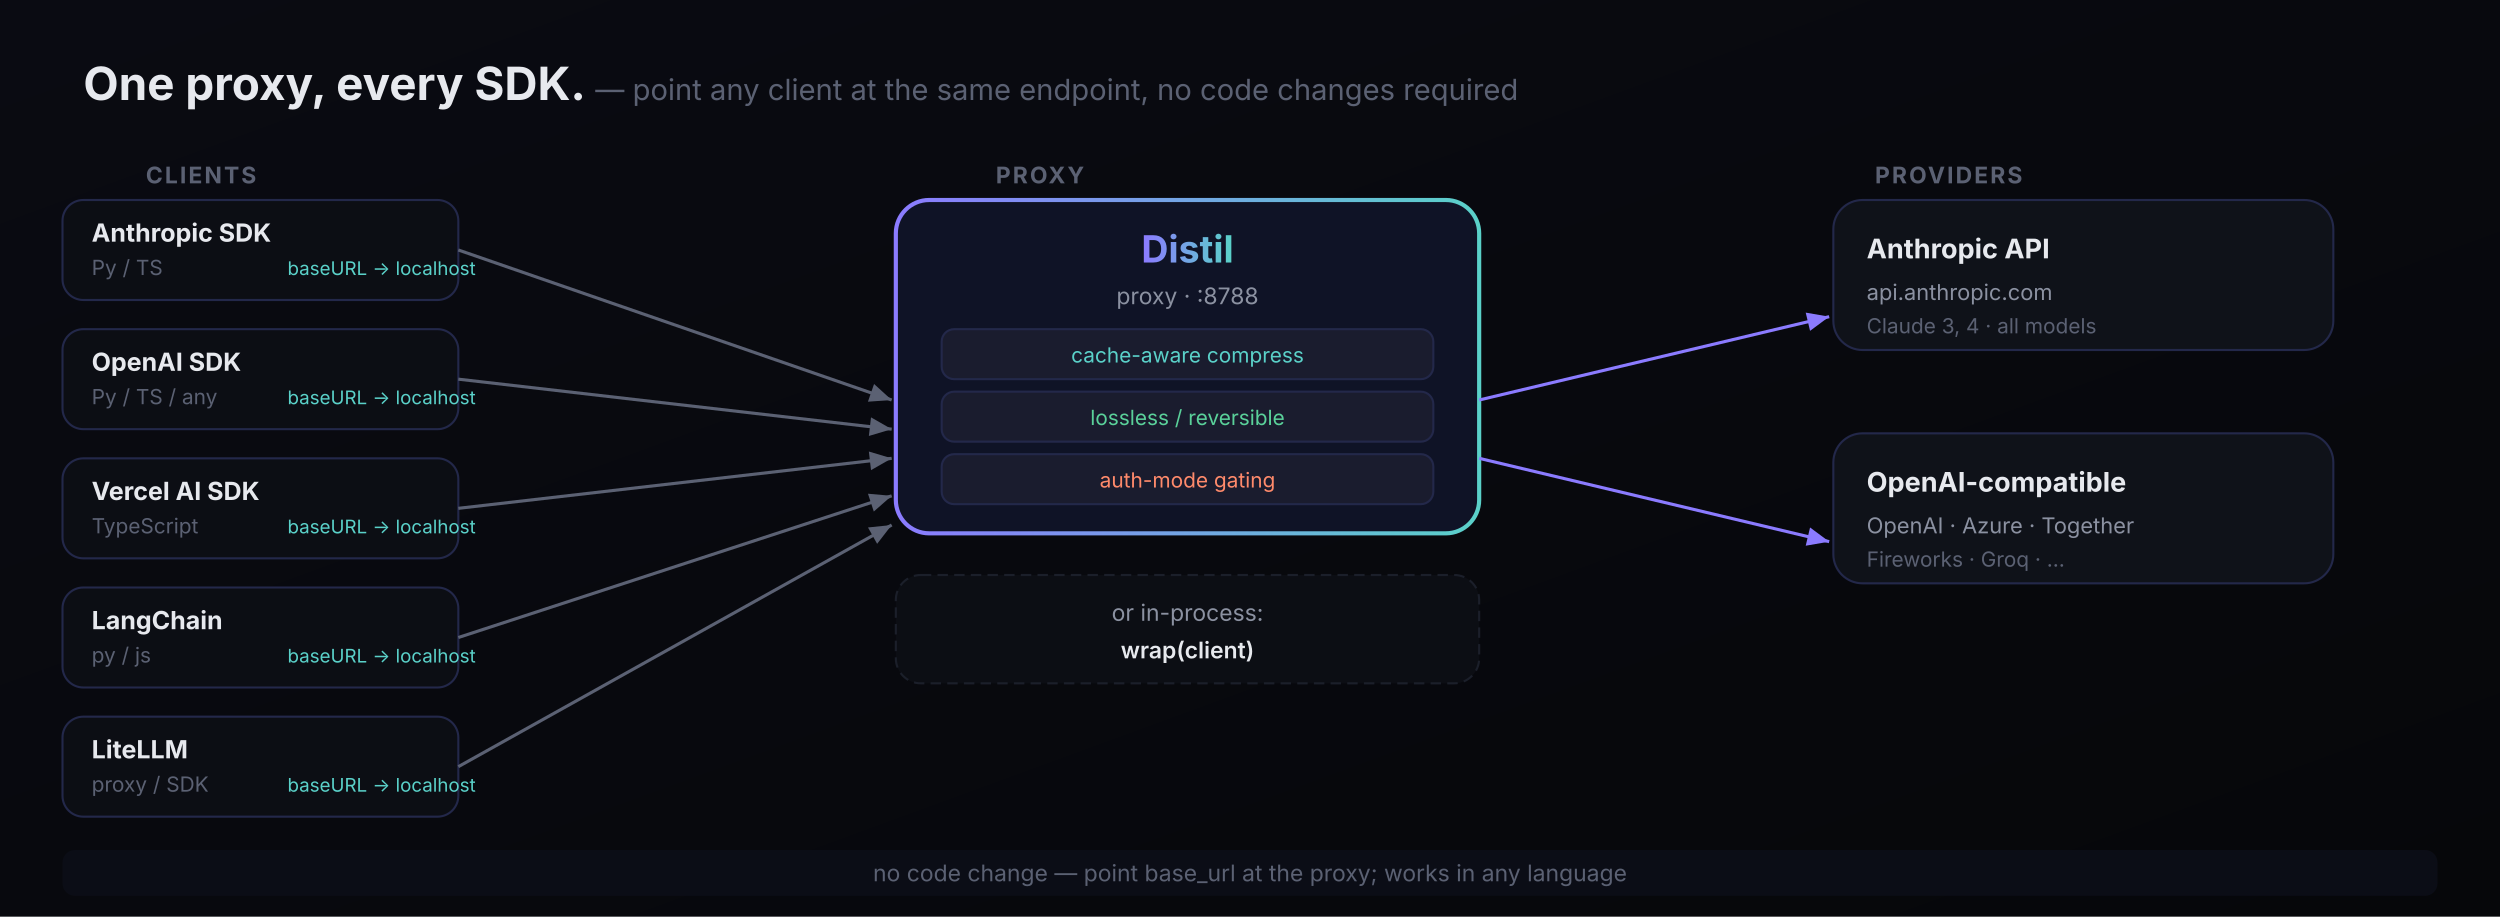
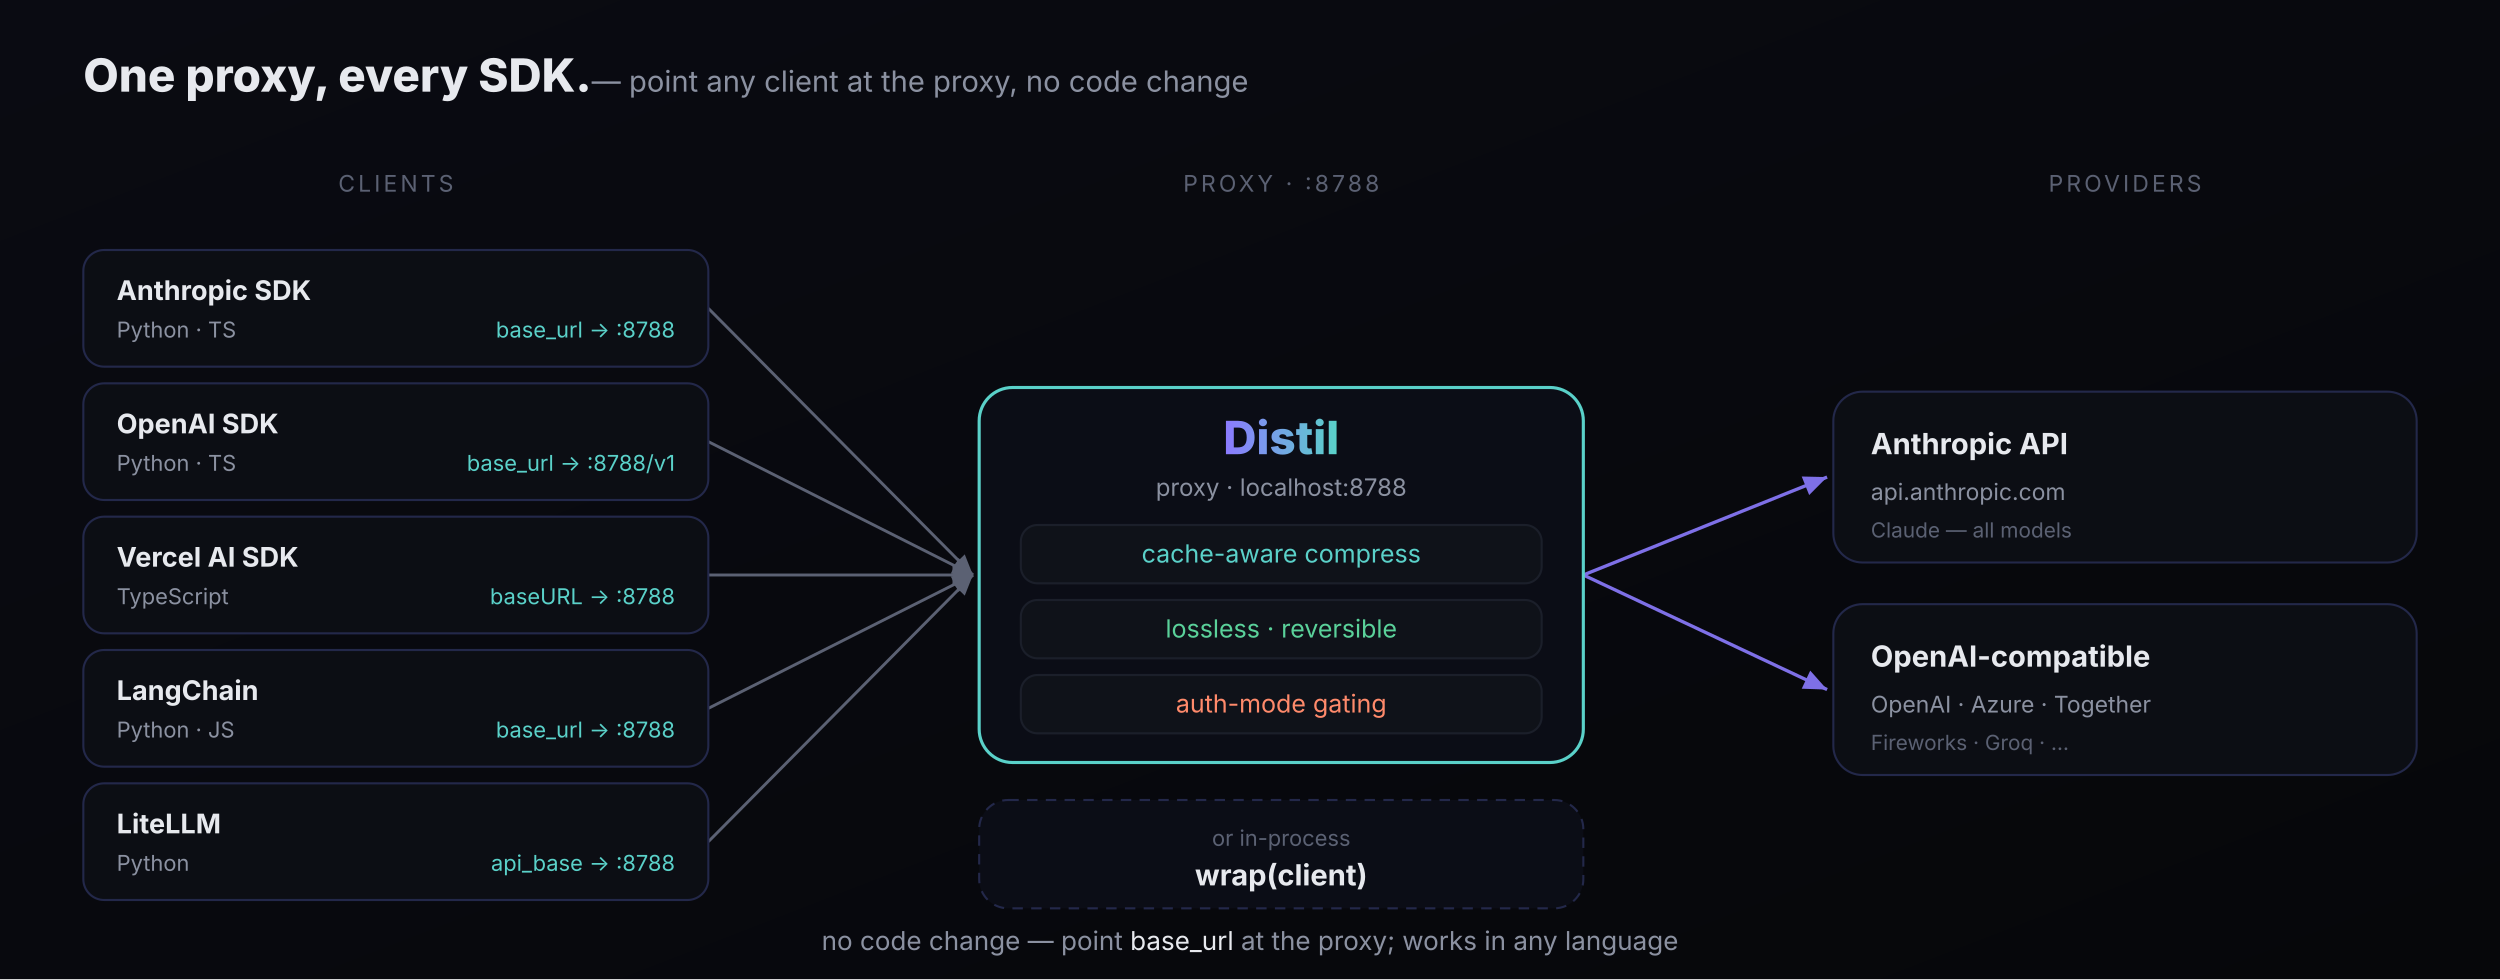
- <svg xmlns="http://www.w3.org/2000/svg" width="1200" height="440" viewBox="0 0 1200 440" font-family="ui-sans-serif,Segoe UI,Inter,Roboto,sans-serif">
+ <svg xmlns="http://www.w3.org/2000/svg" width="1200" height="470" viewBox="0 0 1200 470" font-family="ui-sans-serif,Segoe UI,Inter,Roboto,sans-serif">
  <defs>
    <linearGradient id="bg" x1="0" y1="0" x2="1" y2="1">
      <stop offset="0" stop-color="#0a0b12" />
      <stop offset="1" stop-color="#06070a" />
    </linearGradient>
    <linearGradient id="g" x1="0" y1="0" x2="1" y2="0">
      <stop offset="0" stop-color="#8b7bff" />
      <stop offset="1" stop-color="#5ad1c9" />
    </linearGradient>
-     <marker id="arr" markerWidth="10" markerHeight="10" refX="7" refY="3" orient="auto">
+     <marker id="am" markerWidth="9" markerHeight="9" refX="7" refY="3" orient="auto">
      <path d="M0,0 L7,3 L0,6 Z" fill="#5b6173" />
    </marker>
-     <marker id="arr-accent" markerWidth="10" markerHeight="10" refX="7" refY="3" orient="auto">
+     <marker id="ag" markerWidth="9" markerHeight="9" refX="7" refY="3" orient="auto">
      <path d="M0,0 L7,3 L0,6 Z" fill="#8b7bff" />
    </marker>
  </defs>
-   <rect width="1200" height="440" fill="url(#bg)" />
-   <text x="40" y="48" font-size="22" font-weight="700" fill="#e7e9ee">One proxy, every SDK. <tspan fill="#5b6173" font-weight="400" font-size="14">— point any client at the same endpoint, no code changes required</tspan>
+   <rect width="1200" height="470" fill="url(#bg)" />
+   <text x="40" y="44" font-size="22" font-weight="800" fill="#e7e9ee">One proxy, every SDK.<tspan font-size="14" font-weight="400" fill="#8b91a1">  — point any client at the proxy, no code change</tspan>
  </text>
-   <text x="70" y="88" font-size="11" font-weight="700" fill="#5b6173" letter-spacing="1">CLIENTS</text>
-   <g transform="translate(30,96)">
-     <rect width="190" height="48" rx="10" fill="#0c0e14" stroke="#23284a" />
-     <text x="14" y="20" font-size="12" font-weight="700" fill="#e7e9ee">Anthropic SDK</text>
-     <text x="14" y="36" font-size="10" fill="#5b6173">Py / TS</text>
-     <text x="108" y="36" font-size="9" fill="#5ad1c9">baseURL → localhost</text>
+   <g font-size="11" letter-spacing="1.5" fill="#5b6173" text-anchor="middle">
+     <text x="190" y="92">CLIENTS</text>
+     <text x="615" y="92">PROXY · :8788</text>
+     <text x="1020" y="92">PROVIDERS</text>
  </g>
-   <g transform="translate(30,158)">
-     <rect width="190" height="48" rx="10" fill="#0c0e14" stroke="#23284a" />
-     <text x="14" y="20" font-size="12" font-weight="700" fill="#e7e9ee">OpenAI SDK</text>
-     <text x="14" y="36" font-size="10" fill="#5b6173">Py / TS / any</text>
-     <text x="108" y="36" font-size="9" fill="#5ad1c9">baseURL → localhost</text>
+   <g fill="none" stroke="#5b6173" stroke-width="1.4">
+     <line x1="340" y1="148" x2="467" y2="276" marker-end="url(#am)" />
+     <line x1="340" y1="212" x2="467" y2="276" marker-end="url(#am)" />
+     <line x1="340" y1="276" x2="467" y2="276" marker-end="url(#am)" />
+     <line x1="340" y1="340" x2="467" y2="276" marker-end="url(#am)" />
+     <line x1="340" y1="404" x2="467" y2="276" marker-end="url(#am)" />
  </g>
-   <g transform="translate(30,220)">
-     <rect width="190" height="48" rx="10" fill="#0c0e14" stroke="#23284a" />
-     <text x="14" y="20" font-size="12" font-weight="700" fill="#e7e9ee">Vercel AI SDK</text>
-     <text x="14" y="36" font-size="10" fill="#5b6173">TypeScript</text>
-     <text x="108" y="36" font-size="9" fill="#5ad1c9">baseURL → localhost</text>
+   <g fill="none" stroke="#8b7bff" stroke-width="1.6" opacity="0.9">
+     <line x1="760" y1="276" x2="877" y2="229" marker-end="url(#ag)" />
+     <line x1="760" y1="276" x2="877" y2="331" marker-end="url(#ag)" />
  </g>
-   <g transform="translate(30,282)">
-     <rect width="190" height="48" rx="10" fill="#0c0e14" stroke="#23284a" />
-     <text x="14" y="20" font-size="12" font-weight="700" fill="#e7e9ee">LangChain</text>
-     <text x="14" y="36" font-size="10" fill="#5b6173">py / js</text>
-     <text x="108" y="36" font-size="9" fill="#5ad1c9">baseURL → localhost</text>
+   <g>
+     <g transform="translate(40,120)">
+       <rect width="300" height="56" rx="10" fill="#0c0e14" stroke="#23284a" />
+       <text x="16" y="24" font-size="13" font-weight="700" fill="#e7e9ee">Anthropic SDK</text>
+       <text x="16" y="42" font-size="10.5" fill="#8b91a1">Python · TS</text>
+       <text x="284" y="42" font-size="10.5" text-anchor="end" fill="#5ad1c9">base_url → :8788</text>
+     </g>
+     <g transform="translate(40,184)">
+       <rect width="300" height="56" rx="10" fill="#0c0e14" stroke="#23284a" />
+       <text x="16" y="24" font-size="13" font-weight="700" fill="#e7e9ee">OpenAI SDK</text>
+       <text x="16" y="42" font-size="10.5" fill="#8b91a1">Python · TS</text>
+       <text x="284" y="42" font-size="10.5" text-anchor="end" fill="#5ad1c9">base_url → :8788/v1</text>
+     </g>
+     <g transform="translate(40,248)">
+       <rect width="300" height="56" rx="10" fill="#0c0e14" stroke="#23284a" />
+       <text x="16" y="24" font-size="13" font-weight="700" fill="#e7e9ee">Vercel AI SDK</text>
+       <text x="16" y="42" font-size="10.5" fill="#8b91a1">TypeScript</text>
+       <text x="284" y="42" font-size="10.5" text-anchor="end" fill="#5ad1c9">baseURL → :8788</text>
+     </g>
+     <g transform="translate(40,312)">
+       <rect width="300" height="56" rx="10" fill="#0c0e14" stroke="#23284a" />
+       <text x="16" y="24" font-size="13" font-weight="700" fill="#e7e9ee">LangChain</text>
+       <text x="16" y="42" font-size="10.5" fill="#8b91a1">Python · JS</text>
+       <text x="284" y="42" font-size="10.5" text-anchor="end" fill="#5ad1c9">base_url → :8788</text>
+     </g>
+     <g transform="translate(40,376)">
+       <rect width="300" height="56" rx="10" fill="#0c0e14" stroke="#23284a" />
+       <text x="16" y="24" font-size="13" font-weight="700" fill="#e7e9ee">LiteLLM</text>
+       <text x="16" y="42" font-size="10.5" fill="#8b91a1">Python</text>
+       <text x="284" y="42" font-size="10.5" text-anchor="end" fill="#5ad1c9">api_base → :8788</text>
+     </g>
  </g>
-   <g transform="translate(30,344)">
-     <rect width="190" height="48" rx="10" fill="#0c0e14" stroke="#23284a" />
-     <text x="14" y="20" font-size="12" font-weight="700" fill="#e7e9ee">LiteLLM</text>
-     <text x="14" y="36" font-size="10" fill="#5b6173">proxy / SDK</text>
-     <text x="108" y="36" font-size="9" fill="#5ad1c9">baseURL → localhost</text>
+   <rect x="470" y="186" width="290" height="180" rx="16" fill="#0b0d16" stroke="#5ad1c9" stroke-width="1.5" />
+   <text x="615" y="218" text-anchor="middle" font-size="22" font-weight="800" fill="url(#g)">Distil</text>
+   <text x="615" y="238" text-anchor="middle" font-size="11.5" fill="#8b91a1">proxy · localhost:8788</text>
+   <g text-anchor="middle">
+     <rect x="490" y="252" width="250" height="28" rx="8" fill="#0f1219" stroke="#1b1f2a" />
+     <text x="615" y="270" font-size="12" fill="#5ad1c9">cache-aware compress</text>
+     <rect x="490" y="288" width="250" height="28" rx="8" fill="#0f1219" stroke="#1b1f2a" />
+     <text x="615" y="306" font-size="12" fill="#5ad19a">lossless · reversible</text>
+     <rect x="490" y="324" width="250" height="28" rx="8" fill="#0f1219" stroke="#1b1f2a" />
+     <text x="615" y="342" font-size="12" fill="#ff8a6b">auth-mode gating</text>
  </g>
-   <line x1="220" y1="120" x2="428" y2="192" stroke="#5b6173" stroke-width="1.5" marker-end="url(#arr)" />
-   <line x1="220" y1="182" x2="428" y2="206" stroke="#5b6173" stroke-width="1.5" marker-end="url(#arr)" />
-   <line x1="220" y1="244" x2="428" y2="220" stroke="#5b6173" stroke-width="1.5" marker-end="url(#arr)" />
-   <line x1="220" y1="306" x2="428" y2="238" stroke="#5b6173" stroke-width="1.5" marker-end="url(#arr)" />
-   <line x1="220" y1="368" x2="428" y2="252" stroke="#5b6173" stroke-width="1.5" marker-end="url(#arr)" />
-   <text x="478" y="88" font-size="11" font-weight="700" fill="#5b6173" letter-spacing="1">PROXY</text>
-   <rect x="430" y="96" width="280" height="160" rx="16" fill="#0f1326" stroke="url(#g)" stroke-width="2" />
-   <text x="570" y="126" font-size="18" font-weight="700" fill="url(#g)" text-anchor="middle">Distil</text>
-   <text x="570" y="146" font-size="11" fill="#8b91a1" text-anchor="middle">proxy · :8788</text>
-   <rect x="452" y="158" width="236" height="24" rx="6" fill="#1a1c2e" stroke="#23284a" />
-   <text x="570" y="174" font-size="10" fill="#5ad1c9" text-anchor="middle">cache-aware compress</text>
-   <rect x="452" y="188" width="236" height="24" rx="6" fill="#1a1c2e" stroke="#23284a" />
-   <text x="570" y="204" font-size="10" fill="#5ad19a" text-anchor="middle">lossless / reversible</text>
-   <rect x="452" y="218" width="236" height="24" rx="6" fill="#1a1c2e" stroke="#23284a" />
-   <text x="570" y="234" font-size="10" fill="#ff8a6b" text-anchor="middle">auth-mode gating</text>
-   <rect x="430" y="276" width="280" height="52" rx="12" fill="#0c0e14" stroke="#1b1f2a" stroke-dasharray="5,3" />
-   <text x="570" y="298" font-size="11" fill="#8b91a1" text-anchor="middle">or in-process:</text>
-   <text x="570" y="316" font-size="11" font-weight="600" fill="#e7e9ee" text-anchor="middle">wrap(client)</text>
-   <line x1="710" y1="192" x2="878" y2="152" stroke="#8b7bff" stroke-width="1.5" marker-end="url(#arr-accent)" />
-   <line x1="710" y1="220" x2="878" y2="260" stroke="#8b7bff" stroke-width="1.5" marker-end="url(#arr-accent)" />
-   <text x="900" y="88" font-size="11" font-weight="700" fill="#5b6173" letter-spacing="1">PROVIDERS</text>
-   <g transform="translate(880,96)">
-     <rect width="240" height="72" rx="14" fill="#0f1219" stroke="#23284a" />
-     <text x="16" y="28" font-size="13" font-weight="700" fill="#e7e9ee">Anthropic API</text>
-     <text x="16" y="48" font-size="10.5" fill="#8b91a1">api.anthropic.com</text>
-     <text x="16" y="64" font-size="10" fill="#5b6173">Claude 3, 4 · all models</text>
+   <rect x="470" y="384" width="290" height="52" rx="14" fill="#0b0d16" stroke="#23284a" stroke-dasharray="5 4" />
+   <text x="615" y="406" text-anchor="middle" font-size="10.5" fill="#5b6173">or in-process</text>
+   <text x="615" y="425" text-anchor="middle" font-size="14" font-weight="700" fill="#e7e9ee">wrap(client)</text>
+   <g transform="translate(880,188)">
+     <rect width="280" height="82" rx="14" fill="#0c0e14" stroke="#23284a" />
+     <text x="18" y="30" font-size="14" font-weight="700" fill="#e7e9ee">Anthropic API</text>
+     <text x="18" y="52" font-size="11" fill="#8b91a1">api.anthropic.com</text>
+     <text x="18" y="70" font-size="10" fill="#5b6173">Claude — all models</text>
  </g>
-   <g transform="translate(880,208)">
-     <rect width="240" height="72" rx="14" fill="#0f1219" stroke="#23284a" />
-     <text x="16" y="28" font-size="13" font-weight="700" fill="#e7e9ee">OpenAI-compatible</text>
-     <text x="16" y="48" font-size="10.5" fill="#8b91a1">OpenAI · Azure · Together</text>
-     <text x="16" y="64" font-size="10" fill="#5b6173">Fireworks · Groq · …</text>
+   <g transform="translate(880,290)">
+     <rect width="280" height="82" rx="14" fill="#0c0e14" stroke="#23284a" />
+     <text x="18" y="30" font-size="14" font-weight="700" fill="#e7e9ee">OpenAI-compatible</text>
+     <text x="18" y="52" font-size="11" fill="#8b91a1">OpenAI · Azure · Together</text>
+     <text x="18" y="70" font-size="10" fill="#5b6173">Fireworks · Groq · …</text>
  </g>
-   <rect x="30" y="408" width="1140" height="22" rx="6" fill="#0b0d16" />
-   <text x="600" y="423" font-size="11" fill="#5b6173" text-anchor="middle">no code change — point base_url at the proxy; works in any language</text>
+   <text x="600" y="456" text-anchor="middle" font-size="12.5" fill="#8b91a1">no code change — point <tspan fill="#e7e9ee">base_url</tspan> at the proxy; works in any language</text>
</svg>
